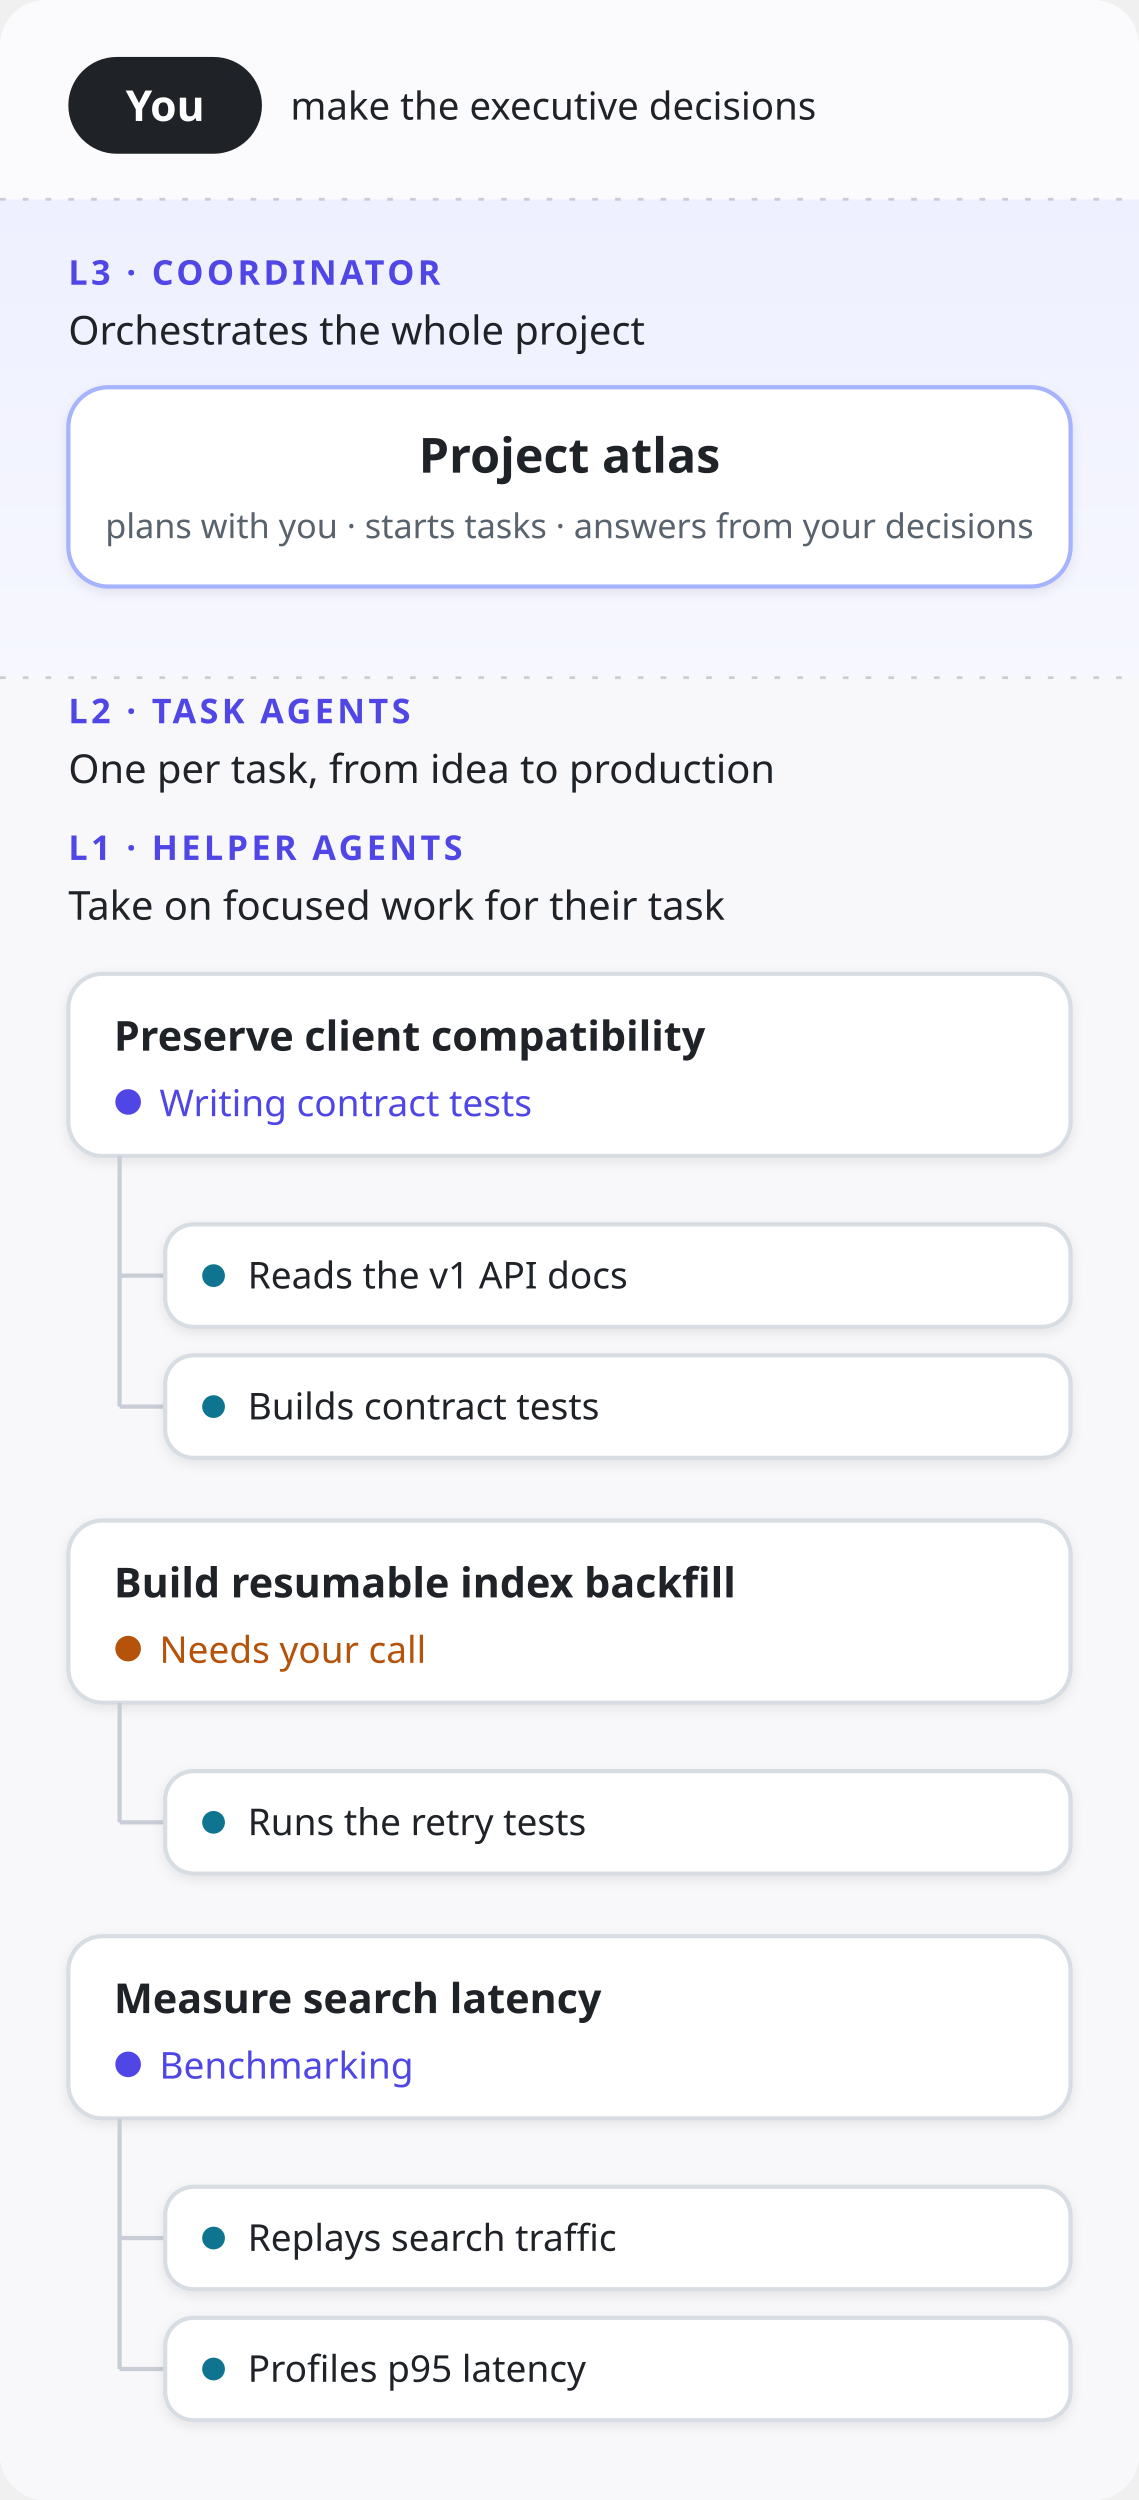
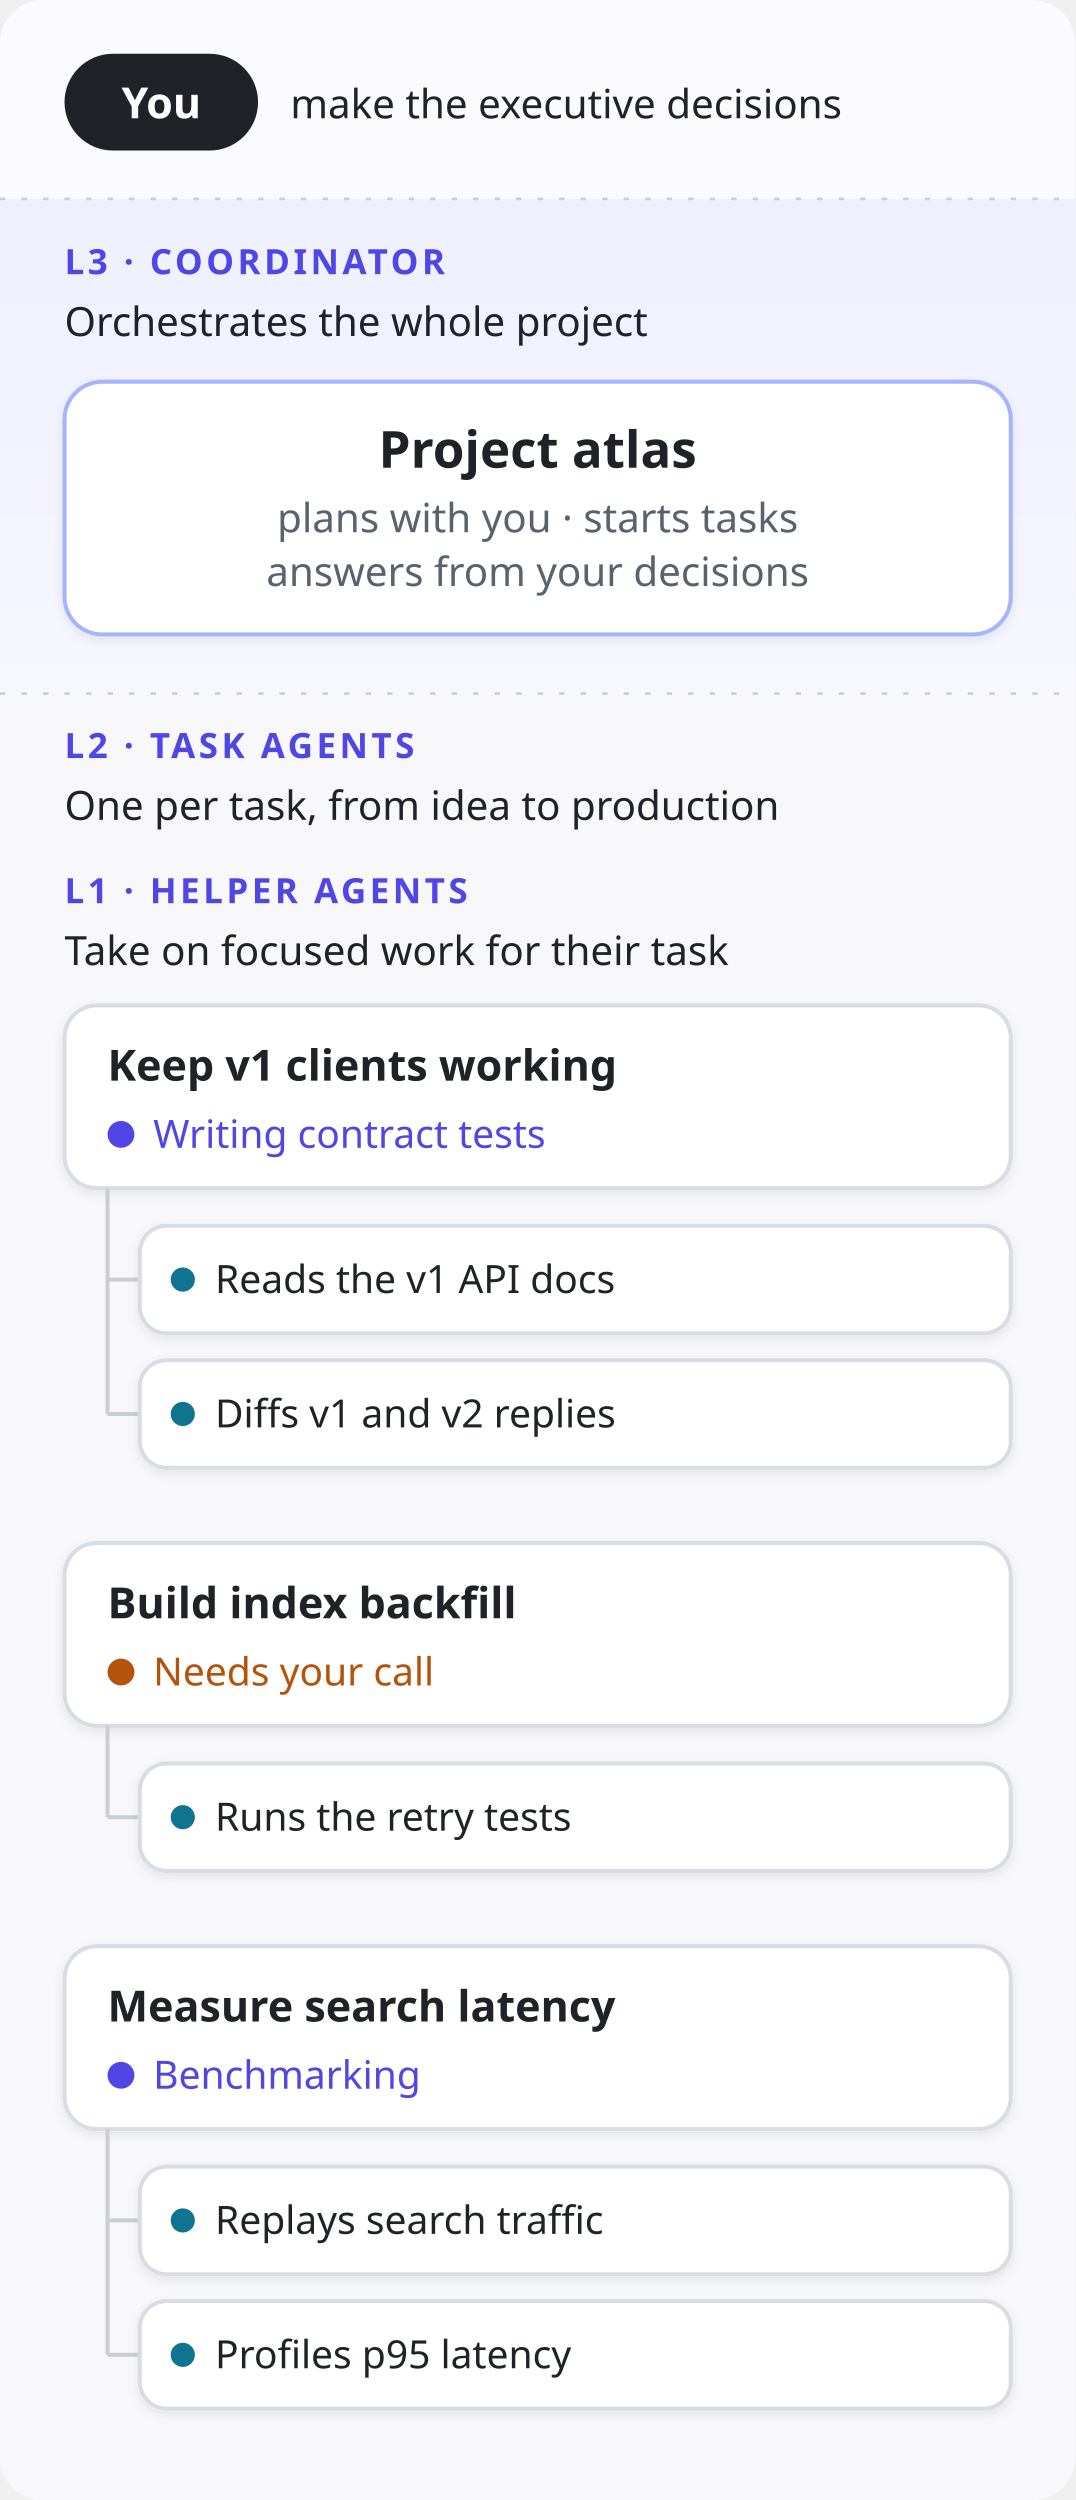
- <svg xmlns="http://www.w3.org/2000/svg" viewBox="0 0 400 878" width="400" height="878" font-family="-apple-system,BlinkMacSystemFont,'Segoe UI','Noto Sans',Helvetica,Arial,sans-serif">
+ <svg xmlns="http://www.w3.org/2000/svg" viewBox="0 0 400 930" width="400" height="930" font-family="-apple-system,BlinkMacSystemFont,'Segoe UI','Noto Sans',Helvetica,Arial,sans-serif">
  <defs>
    <filter id="s" x="-10%" y="-20%" width="120%" height="160%">
      <feDropShadow dx="0" dy="1.5" stdDeviation="2" flood-color="#0f172a" flood-opacity=".08" />
    </filter>
    <linearGradient id="sky" x1="0" y1="0" x2="0" y2="1">
      <stop offset="0" stop-color="#eef0ff" />
      <stop offset="1" stop-color="#f6f7ff" />
    </linearGradient>
  </defs>
-   <rect width="400" height="878" rx="16" fill="#fbfbfd" />
+   <rect width="400" height="930" rx="16" fill="#fbfbfd" />
  <clipPath id="r">
-     <rect width="400" height="878" rx="16" />
+     <rect width="400" height="930" rx="16" />
  </clipPath>
  <g clip-path="url(#r)">
-     <rect x="0" y="70" width="400" height="168" fill="url(#sky)" />
-     <line x1="0" y1="70" x2="400" y2="70" stroke="#c9ced6" stroke-dasharray="2 6" />
-     <rect x="0" y="238" width="400" height="640" fill="#f8f8fb" />
-     <line x1="0" y1="238" x2="400" y2="238" stroke="#c9ced6" stroke-dasharray="2 6" />
+     <rect x="0" y="74" width="400" height="184" fill="url(#sky)" />
+     <line x1="0" y1="74" x2="400" y2="74" stroke="#c9ced6" stroke-dasharray="2 6" />
+     <rect x="0" y="258" width="400" height="672" fill="#f8f8fb" />
+     <line x1="0" y1="258" x2="400" y2="258" stroke="#c9ced6" stroke-dasharray="2 6" />
  </g>
-   <rect x="24" y="20" width="68" height="34" rx="17" fill="#1f2328" />
-   <text x="58" y="42.5" font-size="15" fill="#fff" font-weight="600" text-anchor="middle">You</text>
-   <text x="102" y="42" font-size="13.5" fill="#1f2328" font-weight="500" text-anchor="start">make the executive decisions</text>
-   <text x="24" y="100" font-size="12" fill="#4f46e5" font-weight="700" text-anchor="start" letter-spacing="1.2">L3 · COORDINATOR</text>
-   <text x="24" y="121" font-size="14" fill="#1f2328" font-weight="500" text-anchor="start">Orchestrates the whole project</text>
-   <rect x="24.0" y="136" width="352" height="70" rx="14" fill="#fff" stroke="#a5b4fc" stroke-width="1.5" filter="url(#s)" />
-   <text x="200" y="166" font-size="17" fill="#1f2328" font-weight="700" text-anchor="middle">Project atlas</text>
-   <text x="200" y="189" font-size="12" fill="#59636e" font-weight="400" text-anchor="middle">plans with you · starts tasks · answers from your decisions</text>
-   <text x="24" y="254" font-size="12" fill="#4f46e5" font-weight="700" text-anchor="start" letter-spacing="1.2">L2 · TASK AGENTS</text>
-   <text x="24" y="275" font-size="14" fill="#1f2328" font-weight="500" text-anchor="start">One per task, from idea to production</text>
-   <text x="24" y="302" font-size="12" fill="#4f46e5" font-weight="700" text-anchor="start" letter-spacing="1.2">L1 · HELPER AGENTS</text>
-   <text x="24" y="323" font-size="14" fill="#1f2328" font-weight="500" text-anchor="start">Take on focused work for their task</text>
-   <rect x="24" y="342" width="352" height="64" rx="12" fill="#fff" stroke="#d8dde4" stroke-width="1.5" filter="url(#s)" />
-   <text x="40" y="369" font-size="14.5" fill="#1f2328" font-weight="600" text-anchor="start">Preserve client compatibility</text>
-   <circle cx="45" cy="387" r="4.5" fill="#4f46e5" />
-   <text x="56" y="392" font-size="13" fill="#4f46e5" font-weight="500" text-anchor="start">Writing contract tests</text>
-   <line x1="42" y1="406" x2="42" y2="494" stroke="#c9ced6" stroke-width="1.5" />
-   <line x1="42" y1="448" x2="58" y2="448" stroke="#c9ced6" stroke-width="1.5" />
-   <rect x="58" y="430" width="318" height="36" rx="10" fill="#fff" stroke="#d8dde4" stroke-width="1.5" filter="url(#s)" />
-   <circle cx="75" cy="448" r="4" fill="#0e7490" />
-   <text x="87" y="452.5" font-size="13" fill="#1f2328" font-weight="500" text-anchor="start">Reads the v1 API docs</text>
-   <line x1="42" y1="494" x2="58" y2="494" stroke="#c9ced6" stroke-width="1.5" />
-   <rect x="58" y="476" width="318" height="36" rx="10" fill="#fff" stroke="#d8dde4" stroke-width="1.5" filter="url(#s)" />
-   <circle cx="75" cy="494" r="4" fill="#0e7490" />
-   <text x="87" y="498.5" font-size="13" fill="#1f2328" font-weight="500" text-anchor="start">Builds contract tests</text>
-   <rect x="24" y="534" width="352" height="64" rx="12" fill="#fff" stroke="#d8dde4" stroke-width="1.5" filter="url(#s)" />
-   <text x="40" y="561" font-size="14.5" fill="#1f2328" font-weight="600" text-anchor="start">Build resumable index backfill</text>
-   <circle cx="45" cy="579" r="4.5" fill="#b45309" />
-   <text x="56" y="584" font-size="13" fill="#b45309" font-weight="500" text-anchor="start">Needs your call</text>
-   <line x1="42" y1="598" x2="42" y2="640" stroke="#c9ced6" stroke-width="1.5" />
-   <line x1="42" y1="640" x2="58" y2="640" stroke="#c9ced6" stroke-width="1.5" />
-   <rect x="58" y="622" width="318" height="36" rx="10" fill="#fff" stroke="#d8dde4" stroke-width="1.5" filter="url(#s)" />
-   <circle cx="75" cy="640" r="4" fill="#0e7490" />
-   <text x="87" y="644.5" font-size="13" fill="#1f2328" font-weight="500" text-anchor="start">Runs the retry tests</text>
-   <rect x="24" y="680" width="352" height="64" rx="12" fill="#fff" stroke="#d8dde4" stroke-width="1.5" filter="url(#s)" />
-   <text x="40" y="707" font-size="14.5" fill="#1f2328" font-weight="600" text-anchor="start">Measure search latency</text>
-   <circle cx="45" cy="725" r="4.5" fill="#4f46e5" />
-   <text x="56" y="730" font-size="13" fill="#4f46e5" font-weight="500" text-anchor="start">Benchmarking</text>
-   <line x1="42" y1="744" x2="42" y2="832" stroke="#c9ced6" stroke-width="1.5" />
-   <line x1="42" y1="786" x2="58" y2="786" stroke="#c9ced6" stroke-width="1.5" />
-   <rect x="58" y="768" width="318" height="36" rx="10" fill="#fff" stroke="#d8dde4" stroke-width="1.5" filter="url(#s)" />
-   <circle cx="75" cy="786" r="4" fill="#0e7490" />
-   <text x="87" y="790.5" font-size="13" fill="#1f2328" font-weight="500" text-anchor="start">Replays search traffic</text>
-   <line x1="42" y1="832" x2="58" y2="832" stroke="#c9ced6" stroke-width="1.5" />
-   <rect x="58" y="814" width="318" height="36" rx="10" fill="#fff" stroke="#d8dde4" stroke-width="1.5" filter="url(#s)" />
-   <circle cx="75" cy="832" r="4" fill="#0e7490" />
-   <text x="87" y="836.5" font-size="13" fill="#1f2328" font-weight="500" text-anchor="start">Profiles p95 latency</text>
+   <rect x="24" y="20" width="72" height="36" rx="18" fill="#1f2328" />
+   <text x="60" y="44" font-size="16" fill="#fff" font-weight="600" text-anchor="middle">You</text>
+   <text x="108" y="44" font-size="15" fill="#1f2328" font-weight="500" text-anchor="start">make the executive decisions</text>
+   <text x="24" y="102" font-size="13" fill="#4f46e5" font-weight="700" text-anchor="start" letter-spacing="1.3">L3 · COORDINATOR</text>
+   <text x="24" y="125" font-size="15" fill="#1f2328" font-weight="500" text-anchor="start">Orchestrates the whole project</text>
+   <rect x="24.0" y="142" width="352" height="94" rx="14" fill="#fff" stroke="#a5b4fc" stroke-width="1.5" filter="url(#s)" />
+   <text x="200" y="174" font-size="19" fill="#1f2328" font-weight="700" text-anchor="middle">Project atlas</text>
+   <text x="200" y="198" font-size="15" fill="#59636e" font-weight="400" text-anchor="middle">plans with you · starts tasks</text>
+   <text x="200" y="218" font-size="15" fill="#59636e" font-weight="400" text-anchor="middle">answers from your decisions</text>
+   <text x="24" y="282" font-size="13" fill="#4f46e5" font-weight="700" text-anchor="start" letter-spacing="1.3">L2 · TASK AGENTS</text>
+   <text x="24" y="305" font-size="15" fill="#1f2328" font-weight="500" text-anchor="start">One per task, from idea to production</text>
+   <text x="24" y="336" font-size="13" fill="#4f46e5" font-weight="700" text-anchor="start" letter-spacing="1.3">L1 · HELPER AGENTS</text>
+   <text x="24" y="359" font-size="15" fill="#1f2328" font-weight="500" text-anchor="start">Take on focused work for their task</text>
+   <rect x="24" y="374" width="352" height="68" rx="12" fill="#fff" stroke="#d8dde4" stroke-width="1.5" filter="url(#s)" />
+   <text x="40" y="402" font-size="16" fill="#1f2328" font-weight="600" text-anchor="start">Keep v1 clients working</text>
+   <circle cx="45" cy="422" r="5" fill="#4f46e5" />
+   <text x="57" y="427" font-size="14.5" fill="#4f46e5" font-weight="500" text-anchor="start">Writing contract tests</text>
+   <line x1="40" y1="442" x2="40" y2="526" stroke="#c9ced6" stroke-width="1.5" />
+   <line x1="40" y1="476" x2="52" y2="476" stroke="#c9ced6" stroke-width="1.5" />
+   <rect x="52" y="456" width="324" height="40" rx="10" fill="#fff" stroke="#d8dde4" stroke-width="1.5" filter="url(#s)" />
+   <circle cx="68" cy="476" r="4.5" fill="#0e7490" />
+   <text x="80" y="481" font-size="14.5" fill="#1f2328" font-weight="500" text-anchor="start">Reads the v1 API docs</text>
+   <line x1="40" y1="526" x2="52" y2="526" stroke="#c9ced6" stroke-width="1.5" />
+   <rect x="52" y="506" width="324" height="40" rx="10" fill="#fff" stroke="#d8dde4" stroke-width="1.5" filter="url(#s)" />
+   <circle cx="68" cy="526" r="4.5" fill="#0e7490" />
+   <text x="80" y="531" font-size="14.5" fill="#1f2328" font-weight="500" text-anchor="start">Diffs v1 and v2 replies</text>
+   <rect x="24" y="574" width="352" height="68" rx="12" fill="#fff" stroke="#d8dde4" stroke-width="1.5" filter="url(#s)" />
+   <text x="40" y="602" font-size="16" fill="#1f2328" font-weight="600" text-anchor="start">Build index backfill</text>
+   <circle cx="45" cy="622" r="5" fill="#b45309" />
+   <text x="57" y="627" font-size="14.5" fill="#b45309" font-weight="500" text-anchor="start">Needs your call</text>
+   <line x1="40" y1="642" x2="40" y2="676" stroke="#c9ced6" stroke-width="1.5" />
+   <line x1="40" y1="676" x2="52" y2="676" stroke="#c9ced6" stroke-width="1.5" />
+   <rect x="52" y="656" width="324" height="40" rx="10" fill="#fff" stroke="#d8dde4" stroke-width="1.5" filter="url(#s)" />
+   <circle cx="68" cy="676" r="4.5" fill="#0e7490" />
+   <text x="80" y="681" font-size="14.5" fill="#1f2328" font-weight="500" text-anchor="start">Runs the retry tests</text>
+   <rect x="24" y="724" width="352" height="68" rx="12" fill="#fff" stroke="#d8dde4" stroke-width="1.5" filter="url(#s)" />
+   <text x="40" y="752" font-size="16" fill="#1f2328" font-weight="600" text-anchor="start">Measure search latency</text>
+   <circle cx="45" cy="772" r="5" fill="#4f46e5" />
+   <text x="57" y="777" font-size="14.5" fill="#4f46e5" font-weight="500" text-anchor="start">Benchmarking</text>
+   <line x1="40" y1="792" x2="40" y2="876" stroke="#c9ced6" stroke-width="1.5" />
+   <line x1="40" y1="826" x2="52" y2="826" stroke="#c9ced6" stroke-width="1.5" />
+   <rect x="52" y="806" width="324" height="40" rx="10" fill="#fff" stroke="#d8dde4" stroke-width="1.5" filter="url(#s)" />
+   <circle cx="68" cy="826" r="4.5" fill="#0e7490" />
+   <text x="80" y="831" font-size="14.5" fill="#1f2328" font-weight="500" text-anchor="start">Replays search traffic</text>
+   <line x1="40" y1="876" x2="52" y2="876" stroke="#c9ced6" stroke-width="1.5" />
+   <rect x="52" y="856" width="324" height="40" rx="10" fill="#fff" stroke="#d8dde4" stroke-width="1.5" filter="url(#s)" />
+   <circle cx="68" cy="876" r="4.5" fill="#0e7490" />
+   <text x="80" y="881" font-size="14.5" fill="#1f2328" font-weight="500" text-anchor="start">Profiles p95 latency</text>
</svg>
